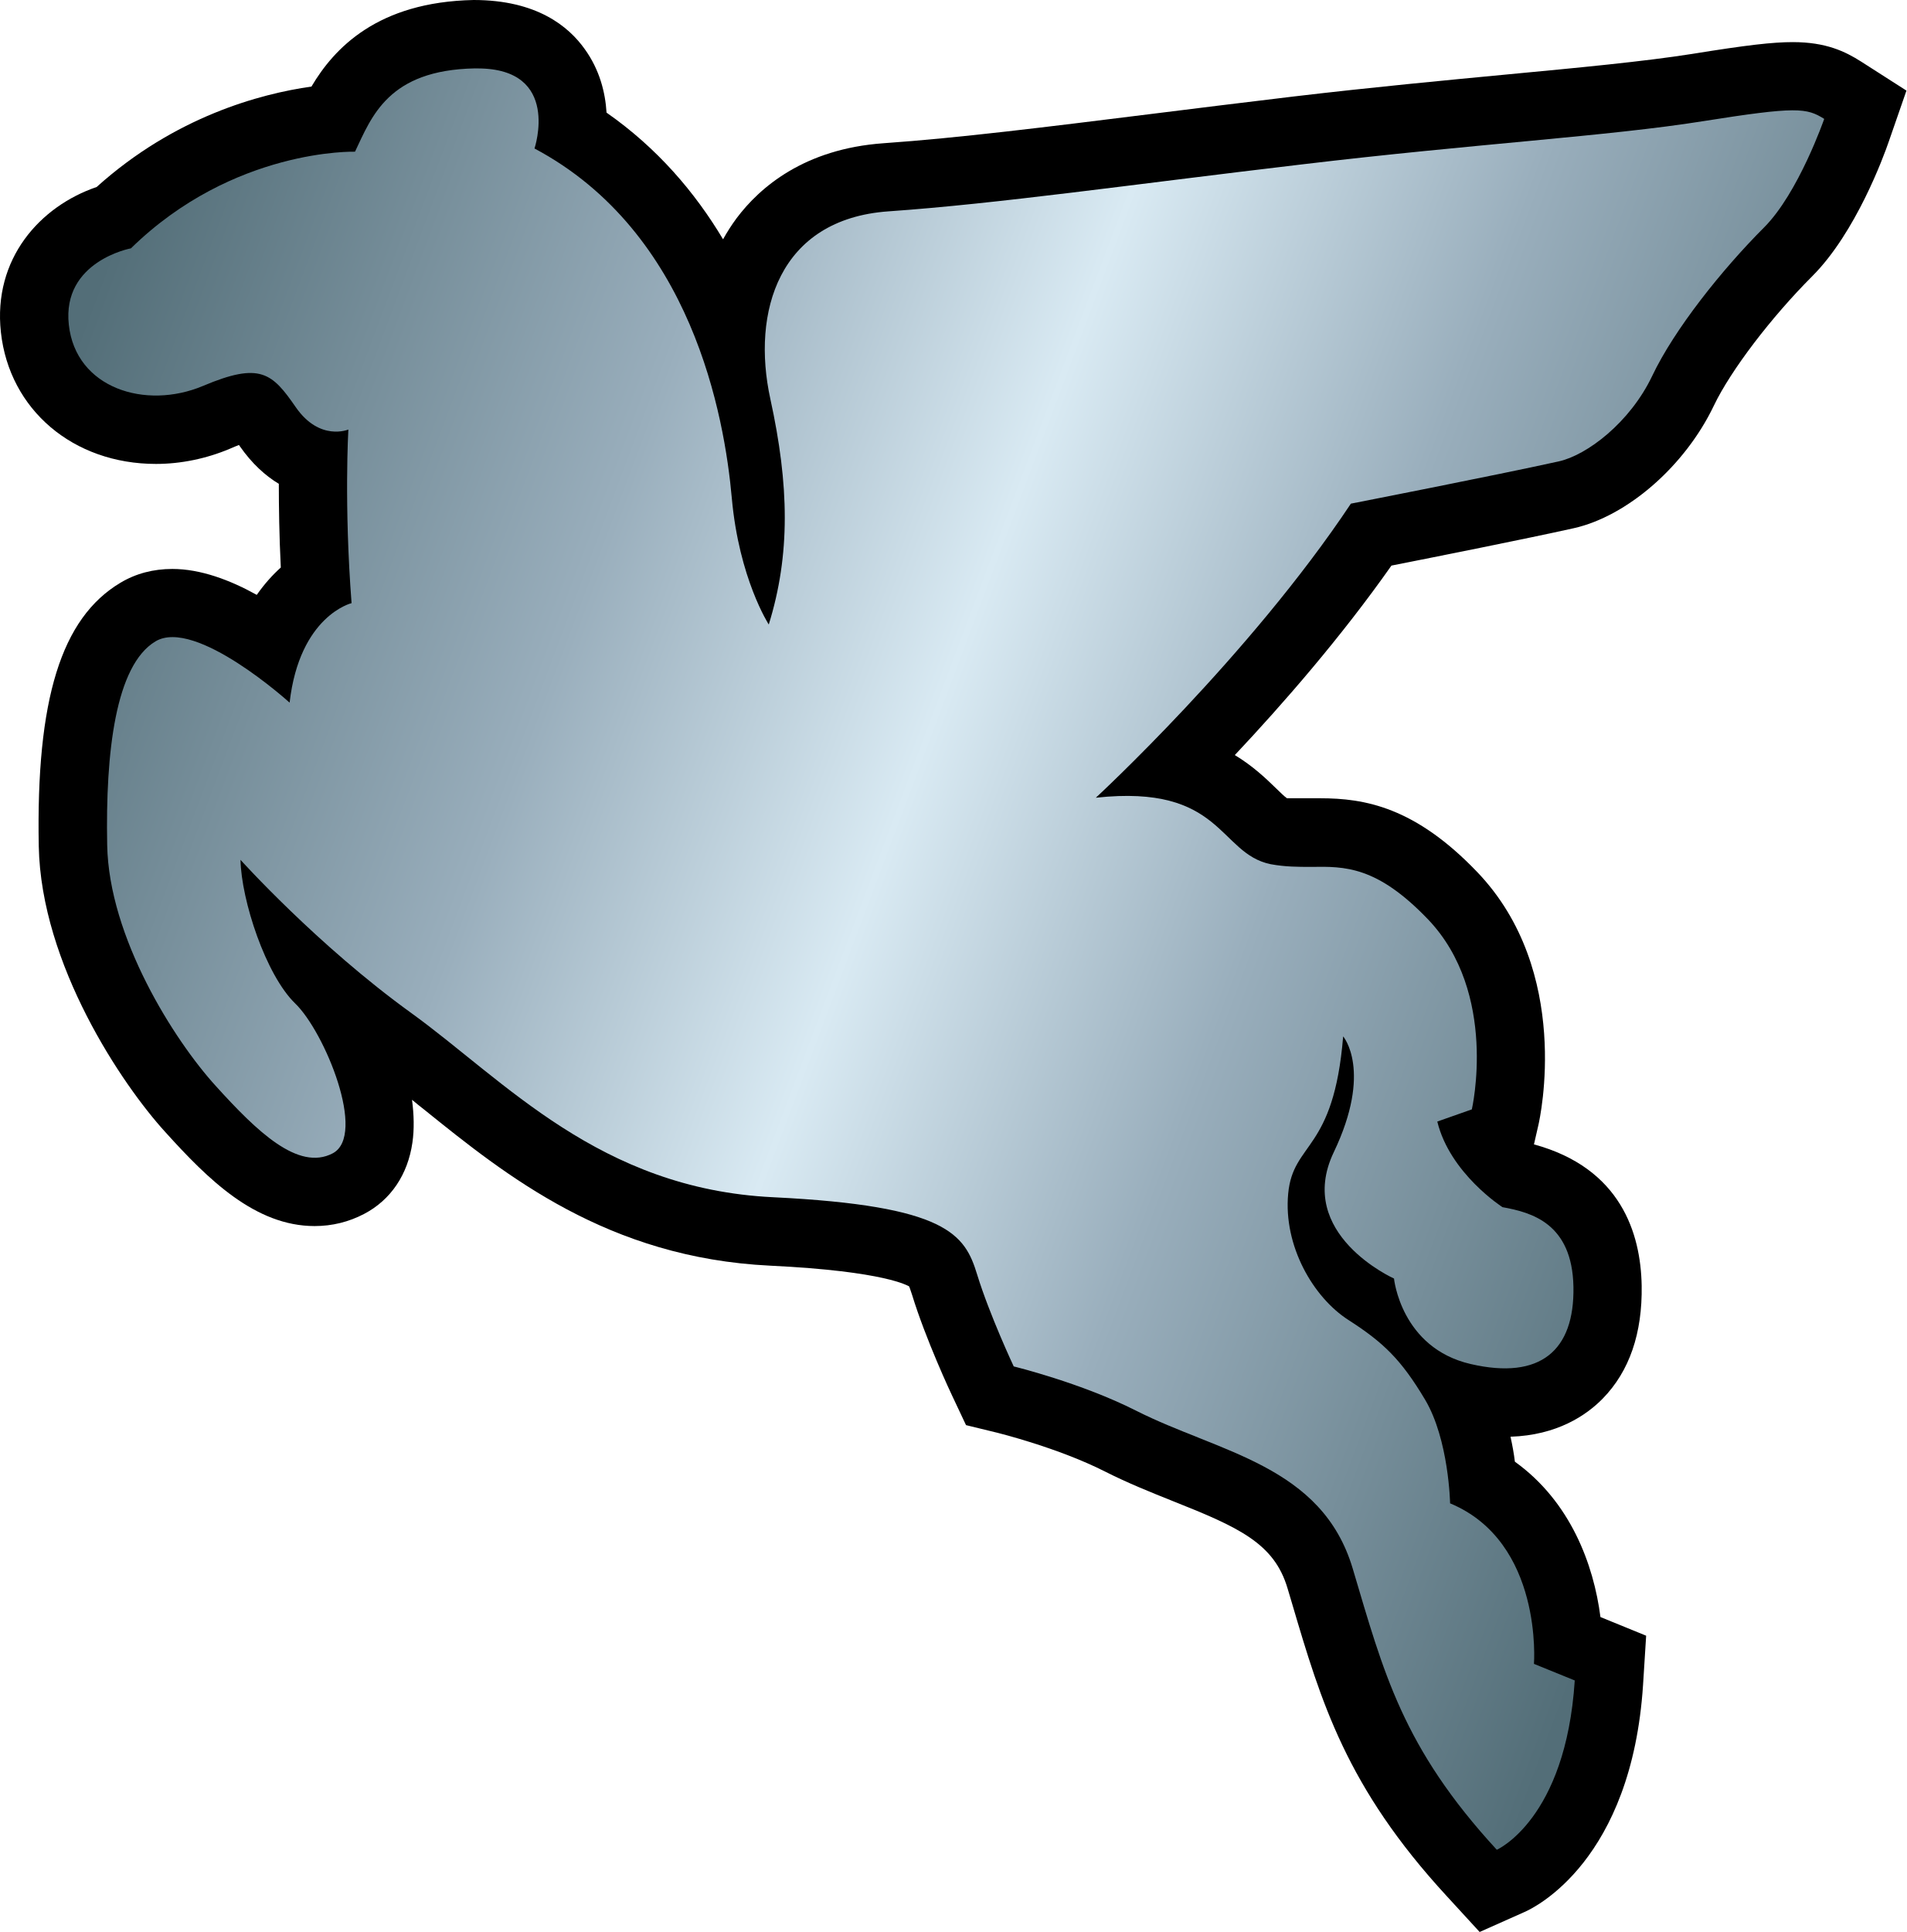
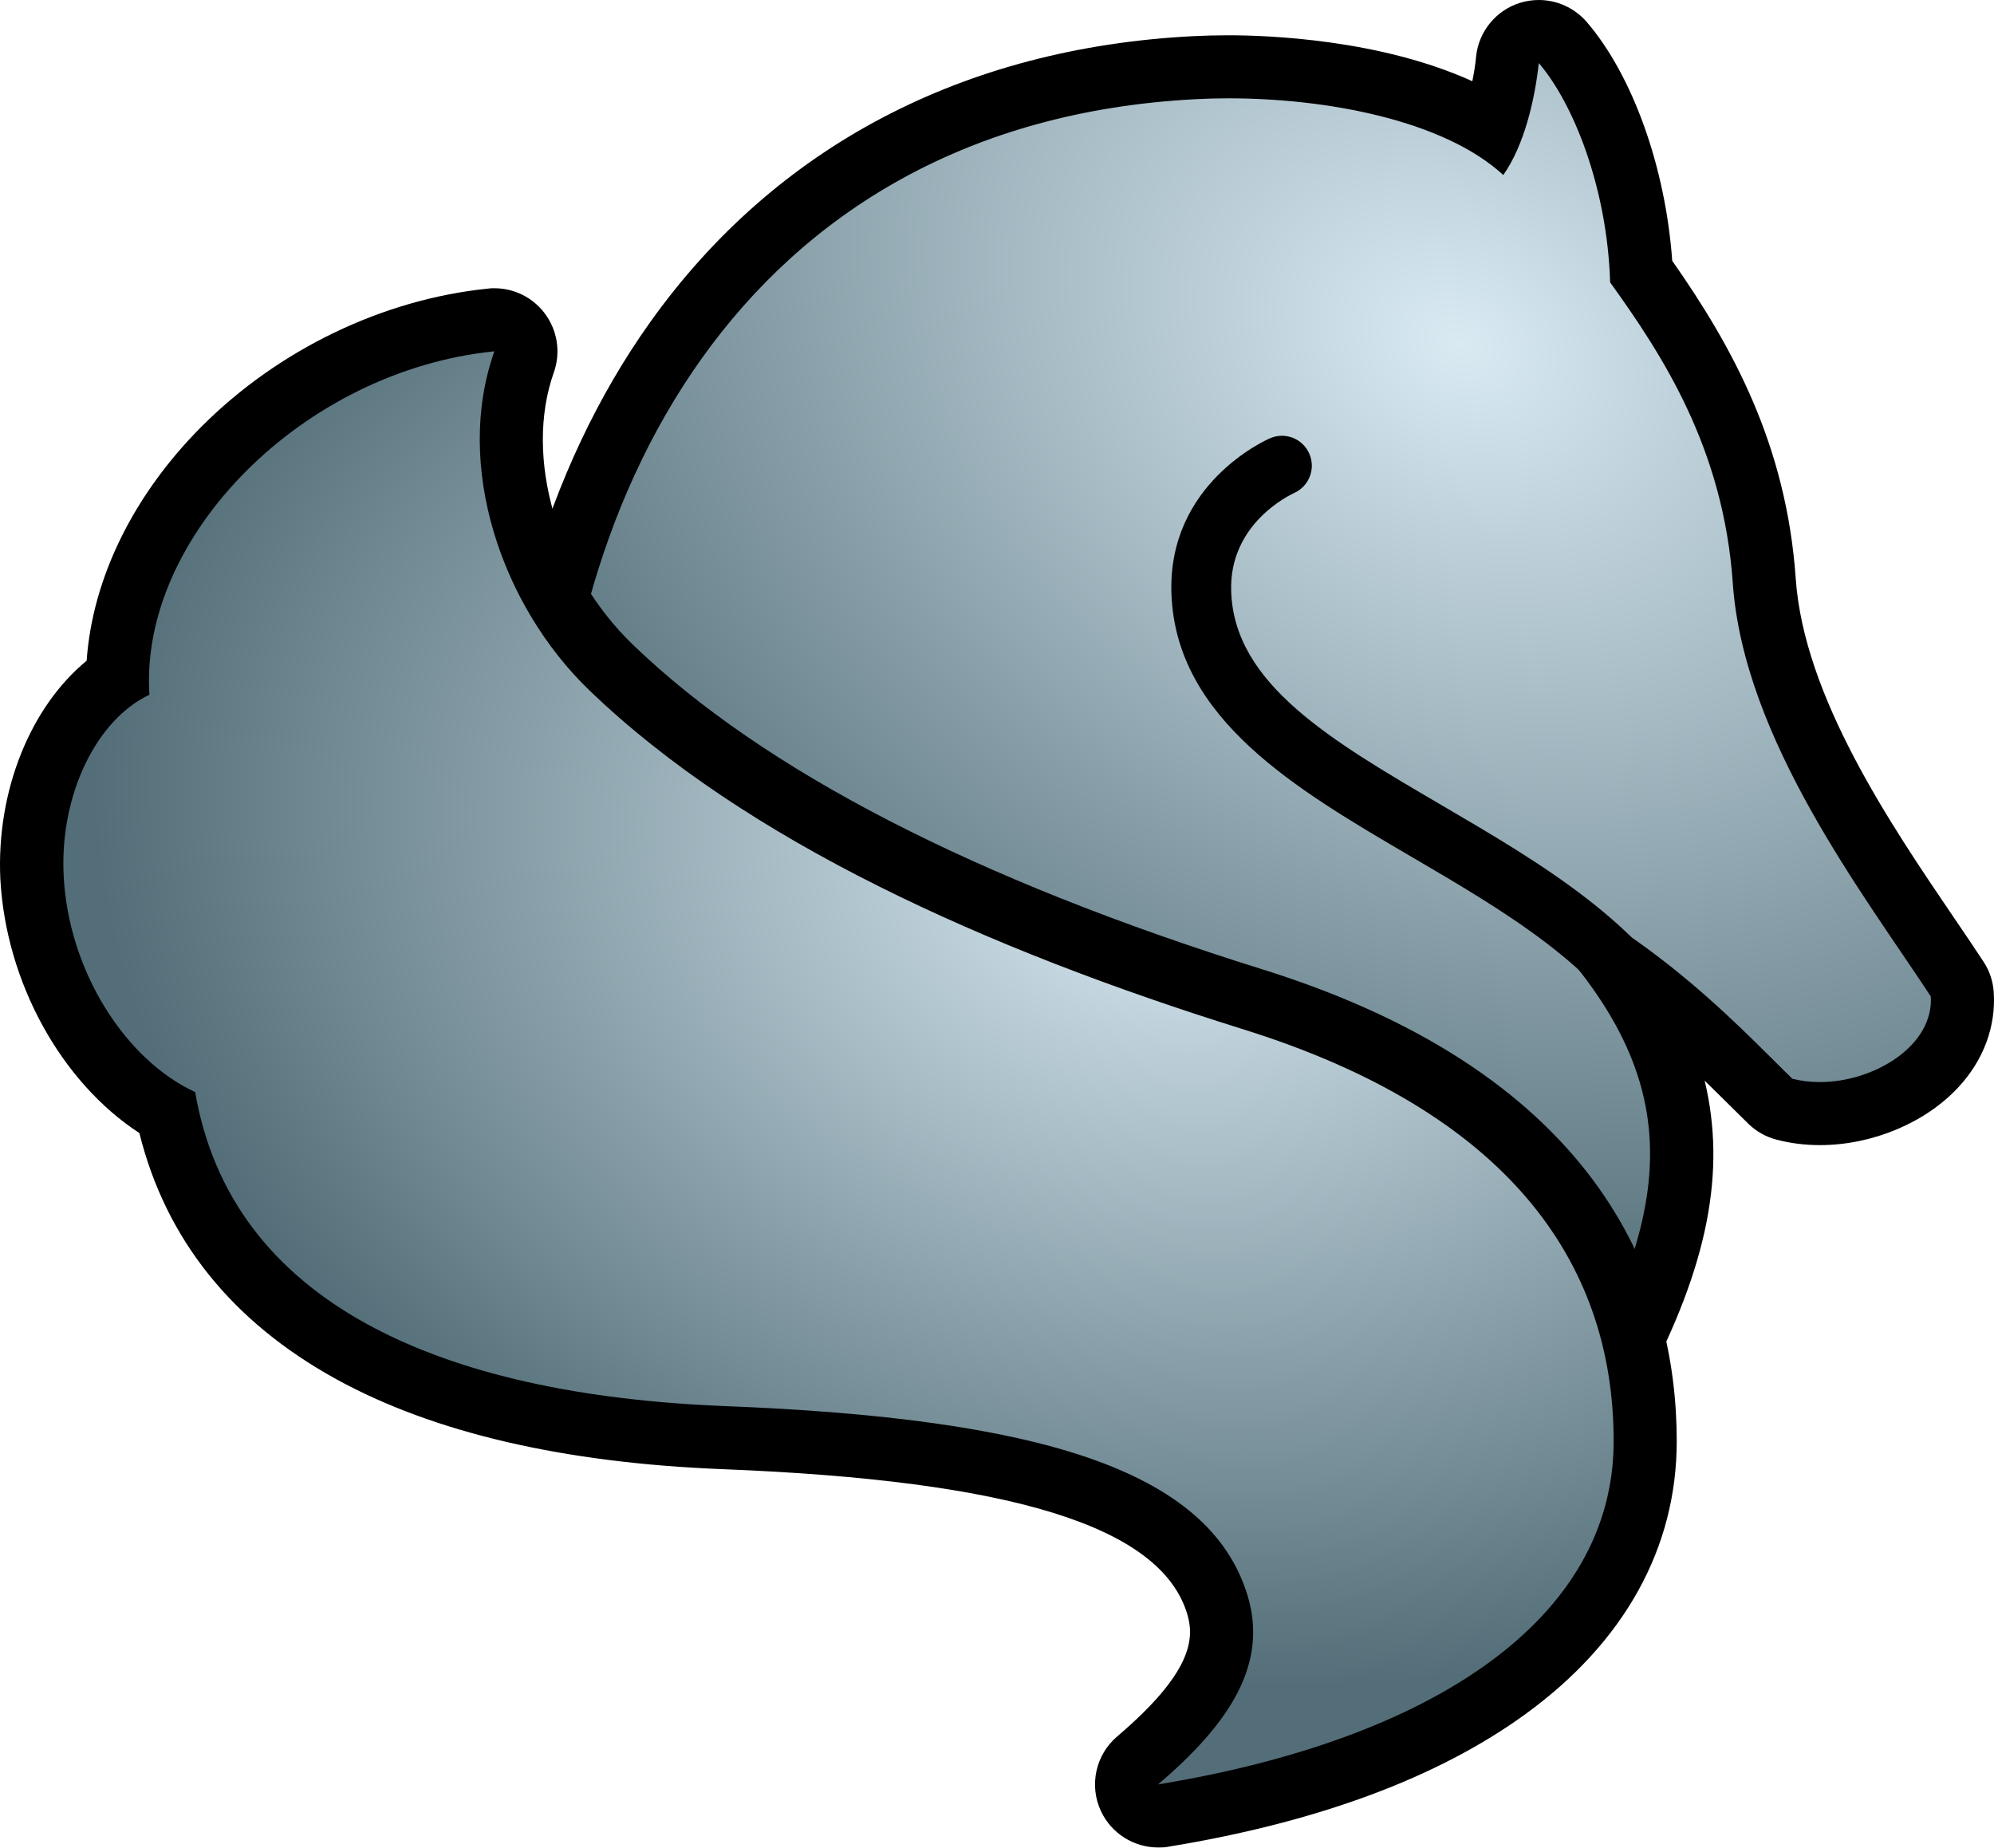
- <svg xmlns="http://www.w3.org/2000/svg" version="1.1" id="Layer_1" x="0px" y="0px" width="1010.6" height="1024">
-   <defs id="defs21" />
-   <g id="g16" transform="matrix(20.479,0,0,20.479,-0.03449,0)">
-     <path d="M 38.302,50.002 37.448,49.071 C 34.85,46.252 34.199,44.049 33.447,41.502 L 33.329,41.106 C 32.983,39.941 32.07,39.529 30.35,38.846 29.781,38.618 29.196,38.384 28.611,38.088 27.39,37.469 25.843,37.089 25.828,37.084 l -0.821,-0.2 -0.362,-0.768 c -0.03,-0.06 -0.684,-1.458 -1.036,-2.609 -0.05,-0.156 -0.07,-0.205 -0.08,-0.218 -0.02,0 -0.57,-0.387 -3.592,-0.532 -4.197,-0.203 -6.837,-2.332 -8.959,-4.042 -0.104,-0.08 -0.209,-0.167 -0.311,-0.251 0.05,0.385 0.06,0.762 0.01,1.107 -0.119,0.831 -0.563,1.487 -1.249,1.846 C 9.029,31.626 8.6,31.732 8.146,31.732 6.611,31.732 5.39,30.528 4.275,29.293 3.17,28.081 1.063,24.97 1.005,21.898 0.934,18.101 1.585,15.997 3.12,15.082 c 0.399,-0.239 0.851,-0.357 1.344,-0.357 0.73,0 1.495,0.288 2.184,0.671 C 6.848,15.11 7.06,14.877 7.27,14.688 7.229,13.854 7.219,13.116 7.219,12.522 6.874,12.314 6.529,12.006 6.213,11.554 6.205,11.542 6.195,11.53 6.188,11.517 6.122,11.542 6.041,11.574 5.947,11.616 5.343,11.871 4.681,12.007 4.04,12.007 1.895,12.007 0.245,10.603 0.025,8.6 -0.184,6.693 1.042,5.338 2.503,4.84 4.534,3.013 6.742,2.428 8.064,2.24 8.649,1.251 9.771,0.05 12.261,0 c 1.641,0 2.462,0.688 2.877,1.271 0.387,0.538 0.532,1.123 0.564,1.644 1.315,0.918 2.29,2.063 3.016,3.278 0.105,-0.189 0.222,-0.372 0.35,-0.545 0.604,-0.804 1.755,-1.796 3.805,-1.941 1.949,-0.136 4.229,-0.422 6.868,-0.75 1.162,-0.146 2.408,-0.299 3.758,-0.461 2.053,-0.242 3.896,-0.415 5.521,-0.57 1.882,-0.178 3.508,-0.331 4.778,-0.53 1.434,-0.232 2.095,-0.306 2.61,-0.306 0.858,0 1.354,0.241 1.767,0.503 l 1.175,0.752 -0.457,1.317 c -0.131,0.383 -0.854,2.356 -1.976,3.481 -1.068,1.068 -2.117,2.445 -2.552,3.355 -0.747,1.564 -2.245,2.867 -3.637,3.175 -1.213,0.27 -3.535,0.733 -4.709,0.965 -1.301,1.851 -2.815,3.587 -4.054,4.904 0.472,0.287 0.81,0.609 1.065,0.859 0.102,0.1 0.234,0.227 0.286,0.259 0.08,0 0.228,0 0.365,0 h 0.232 0.259 c 1.162,0 2.46,0.231 4.065,1.907 2.47,2.575 1.624,6.382 1.587,6.545 l -0.116,0.506 c 2.248,0.612 2.764,2.302 2.788,3.656 0.02,1.231 -0.316,2.216 -1.009,2.924 -0.425,0.434 -1.183,0.947 -2.386,0.986 0.05,0.228 0.09,0.447 0.113,0.646 1.44,1.034 2.04,2.662 2.215,4.021 v 0 l 1.183,0.483 -0.08,1.272 c -0.296,4.54 -2.79,5.759 -3.076,5.882 z" id="path2" />
-     <path style="fill:url(#SVGID_4_)" id="SVGID_37_" d="m 12.295,1.77 c -2.244,0.042 -2.672,1.248 -3.104,2.156 0,0 -3.147,-0.094 -5.8,2.501 0,0 -1.789,0.331 -1.608,1.977 0.178,1.644 1.983,2.211 3.474,1.584 1.485,-0.628 1.791,-0.332 2.403,0.554 0.619,0.889 1.359,0.575 1.359,0.575 0,0 -0.114,1.949 0.083,4.493 0,0 -1.344,0.322 -1.604,2.575 0,0 -2.435,-2.206 -3.471,-1.586 -1.036,0.619 -1.296,2.871 -1.251,5.267 0.042,2.396 1.739,5.063 2.81,6.239 1.068,1.18 2.137,2.211 3.027,1.745 0.891,-0.467 -0.207,-3.144 -0.97,-3.879 -0.762,-0.737 -1.396,-2.672 -1.416,-3.718 0,0 1.986,2.208 4.416,3.962 2.428,1.754 4.875,4.555 9.373,4.771 4.497,0.22 4.961,0.957 5.279,2.001 0.321,1.044 0.947,2.378 0.947,2.378 0,0 1.737,0.422 3.163,1.143 2.154,1.091 4.816,1.411 5.613,4.093 0.799,2.682 1.285,4.621 3.728,7.273 0,0 1.786,-0.782 2.018,-4.382 l -1.056,-0.429 c 0,0 0.242,-3.151 -2.171,-4.155 0,0 -0.03,-1.646 -0.648,-2.684 -0.62,-1.039 -1.076,-1.479 -1.986,-2.063 -0.908,-0.583 -1.683,-1.915 -1.557,-3.267 0.126,-1.353 1.179,-1.071 1.423,-4.071 0,0 0.768,0.886 -0.244,3 -1.009,2.117 1.56,3.267 1.56,3.267 0,0 0.18,1.796 1.986,2.213 1.806,0.417 2.688,-0.351 2.659,-1.996 -0.03,-1.647 -1.086,-1.929 -1.836,-2.064 0,0 -1.361,-0.871 -1.688,-2.216 L 38.1,28.712 c 0,0 0.695,-3.008 -1.138,-4.922 -1.324,-1.379 -2.153,-1.367 -3.02,-1.354 -0.335,0 -0.674,0 -1.051,-0.07 -1.353,-0.279 -1.238,-2.078 -4.524,-1.72 0,0 3.977,-3.666 6.602,-7.611 0,0 3.726,-0.728 5.378,-1.093 0.73,-0.16 1.844,-1.002 2.421,-2.211 0.574,-1.209 1.806,-2.753 2.896,-3.844 0.893,-0.893 1.557,-2.81 1.557,-2.81 C 46.764,2.792 46.515,2.75 44.075,3.138 41.642,3.526 38.185,3.72 33.701,4.255 29.22,4.784 25.843,5.271 23,5.47 c -2.845,0.2 -3.548,2.61 -3.059,4.851 0.49,2.237 0.522,4.034 -0.04,5.842 0,0 -0.77,-1.187 -0.957,-3.276 -0.188,-2.097 -1.023,-6.873 -5.107,-9.044 0,0 0.696,-2.072 -1.473,-2.072 C 12.337,1.77 12.317,1.77 12.295,1.77" />
-     <linearGradient id="SVGID_4_" gradientUnits="userSpaceOnUse" x1="-29.361" y1="523.46" x2="-28.098" y2="523.46" gradientTransform="matrix(36.597,13.32,13.32,-36.597,-5899.2,19564)">
-       <stop style="stop-color:#536e78" offset="0" id="stop5" />
-       <stop style="stop-color:#99aebc" offset="0.3" id="stop7" />
-       <stop style="stop-color:#d9eaf3" offset="0.5" id="stop9" />
-       <stop style="stop-color:#99aebc" offset="0.7" id="stop11" />
-       <stop style="stop-color:#536e78" offset="1" id="stop13" />
-     </linearGradient>
+ <svg xmlns="http://www.w3.org/2000/svg" version="1.1" id="Layer_1" x="0px" y="0px" width="1024" height="948.77">
+   <defs id="defs27" />
+   <g id="g22" transform="matrix(18.975,0,0,18.975,0.15374,0)">
+     <radialGradient id="SVGID_2_" cx="39.509" cy="9.292" r="32.262" gradientTransform="matrix(-0.891,-0.454,0.3553,-0.6973,71.41,33.708)" gradientUnits="userSpaceOnUse">
+       <stop offset="0" style="stop-color:#d9eaf3" id="stop2" />
+       <stop offset="1" style="stop-color:#536e78" id="stop4" />
+     </radialGradient>
+     <path fill="url(#SVGID_2_)" d="m 42.999,37.535 c -0.121,0 -0.244,-0.03 -0.361,-0.08 L 14.661,24.341 C 14.365,24.202 14.175,23.906 14.17,23.58 14.098,18.139 15.559,13.035 18.285,9.211 21.513,4.686 26.371,2.133 32.335,1.83 c 0.295,-0.015 0.6,-0.022 0.905,-0.022 1.146,0 4.724,0.13 7.14,1.64 0.191,-0.516 0.336,-1.152 0.409,-1.833 0.04,-0.339 0.271,-0.622 0.596,-0.723 0.08,-0.026 0.169,-0.038 0.253,-0.038 0.245,0 0.482,0.105 0.647,0.297 0.969,1.126 1.983,3.461 2.126,6.202 1.5,2.106 3.071,4.669 3.328,8.368 0.239,3.43 2.655,6.986 4.419,9.583 0.287,0.423 0.558,0.821 0.802,1.193 0.08,0.122 0.128,0.263 0.138,0.408 0.05,0.704 -0.205,1.378 -0.735,1.947 -0.74,0.793 -1.935,1.286 -3.117,1.286 -0.336,0 -0.659,-0.04 -0.963,-0.121 -0.142,-0.04 -0.271,-0.11 -0.376,-0.212 -0.158,-0.153 -0.33,-0.325 -0.518,-0.511 -0.895,-0.891 -2.133,-2.123 -3.771,-3.258 2.515,3.413 2.451,6.662 0.138,11.043 -0.153,0.289 -0.449,0.456 -0.757,0.456 z" id="path7" style="fill:url(#SVGID_2_)" />
+     <path d="m 41.638,1.707 c 0.925,1.074 1.851,3.354 1.931,5.936 1.437,1.996 3.067,4.511 3.319,8.137 0.295,4.23 3.564,8.452 5.358,11.186 0.09,1.326 -1.523,2.32 -3.001,2.32 -0.256,0 -0.507,-0.03 -0.745,-0.09 -1.517,-1.47 -4.36,-4.652 -8.991,-6.168 5.489,4.658 6.463,8.031 3.491,13.656 L 15.023,23.568 C 14.893,13.819 19.92,3.314 32.379,2.683 32.657,2.668 32.945,2.661 33.24,2.661 c 2.639,0 5.815,0.584 7.437,2.076 0.569,-0.806 0.853,-2.039 0.961,-3.03 m 0,-1.707 c -0.169,0 -0.339,0.025 -0.506,0.076 -0.649,0.202 -1.117,0.77 -1.19,1.445 -0.02,0.232 -0.06,0.461 -0.103,0.677 C 37.34,1.063 34.302,0.955 33.24,0.955 c -0.32,0 -0.64,0.008 -0.948,0.023 -6.234,0.317 -11.318,2.993 -14.702,7.739 -2.831,3.97 -4.349,9.252 -4.273,14.875 0,0.652 0.391,1.244 0.982,1.521 l 27.977,13.113 c 0.233,0.109 0.48,0.161 0.724,0.161 0.614,0 1.205,-0.332 1.511,-0.909 1.701,-3.221 2.204,-5.771 1.616,-8.23 0.238,0.231 0.459,0.451 0.661,0.651 0.189,0.188 0.365,0.363 0.525,0.519 0.21,0.203 0.469,0.35 0.751,0.424 0.375,0.1 0.772,0.15 1.182,0.15 1.412,0 2.846,-0.598 3.741,-1.559 0.687,-0.735 1.028,-1.654 0.963,-2.588 -0.02,-0.291 -0.115,-0.572 -0.275,-0.816 -0.249,-0.38 -0.521,-0.78 -0.81,-1.205 -1.709,-2.516 -4.05,-5.962 -4.273,-9.163 C 48.339,12.026 46.867,9.367 45.249,7.058 45.069,4.54 44.185,2.048 42.934,0.593 42.603,0.211 42.127,0 41.638,0 Z" id="path9" />
+     <radialGradient id="SVGID_3_" cx="31.476" cy="23.562" r="29.203" gradientTransform="matrix(-0.9823,-0.1872,0.1398,-0.7336,59.101,46.738)" gradientUnits="userSpaceOnUse">
+       <stop offset="0" style="stop-color:#d9eaf3" id="stop11" />
+       <stop offset="1" style="stop-color:#536e78" id="stop13" />
+     </radialGradient>
+     <path fill="url(#SVGID_3_)" d="m 31.335,49.146 c -0.328,0 -0.633,-0.189 -0.774,-0.494 -0.161,-0.348 -0.07,-0.76 0.221,-1.008 1.917,-1.633 2.562,-2.896 2.156,-4.221 C 32.084,40.629 27.967,39.237 19.59,38.907 10.871,38.564 5.672,35.53 4.515,30.124 2.472,28.963 0.994,26.405 0.863,23.728 c -0.11,-2.273 0.82,-4.402 2.31,-5.41 0.065,-4.594 4.727,-9.115 10.114,-9.66 0.03,0 0.06,0 0.09,0 0.261,0 0.509,0.119 0.672,0.326 0.181,0.23 0.23,0.537 0.133,0.813 -0.92,2.592 0.07,6.068 2.351,8.269 3.628,3.496 9.47,6.518 17.362,8.979 8.784,2.741 10.628,8.018 10.628,11.963 0,5.081 -4.755,8.774 -13.044,10.132 -0.05,0 -0.09,0.01 -0.14,0.01 z" id="path16" style="fill:url(#SVGID_3_)" />
+     <path d="m 13.372,9.508 c -1.099,3.096 0.197,6.888 2.563,9.168 4.24,4.086 10.764,7.016 17.701,9.181 7.12,2.222 10.028,6.266 10.028,11.147 0,4.818 -4.9,8.073 -12.329,9.29 1.929,-1.644 2.989,-3.253 2.419,-5.119 C 32.71,39.762 28.064,38.388 19.623,38.056 11.894,37.752 6.251,35.26 5.274,29.557 3.39,28.688 1.841,26.286 1.714,23.688 1.609,21.509 2.6,19.479 4.036,18.803 3.757,14.529 8.188,10.031 13.372,9.508 m 0,-1.707 c -0.06,0 -0.114,0 -0.172,0.01 -2.846,0.288 -5.672,1.649 -7.753,3.734 -1.854,1.858 -2.954,4.119 -3.11,6.337 -1.519,1.25 -2.442,3.508 -2.337,5.891 0.147,2.811 1.65,5.515 3.764,6.893 0.713,2.869 2.503,5.107 5.331,6.662 2.63,1.446 6.149,2.266 10.462,2.435 7.851,0.309 11.843,1.552 12.564,3.912 0.205,0.671 0.14,1.59 -1.894,3.322 -0.583,0.497 -0.764,1.321 -0.441,2.016 0.283,0.609 0.893,0.988 1.548,0.988 0.09,0 0.185,0 0.277,-0.02 4.055,-0.664 7.312,-1.875 9.679,-3.599 2.67,-1.944 4.081,-4.494 4.081,-7.375 0,-4.23 -1.948,-9.882 -11.227,-12.776 C 26.379,23.805 20.651,20.851 17.12,17.448 15.067,15.469 14.168,12.37 14.981,10.079 15.176,9.528 15.076,8.915 14.714,8.455 14.39,8.039 13.894,7.801 13.372,7.801 Z" id="path18" />
+     <path d="m 45.214,28.896 c -0.293,0 -0.574,-0.159 -0.719,-0.436 -1.184,-2.275 -3.789,-3.801 -6.309,-5.275 -3.128,-1.83 -6.362,-3.725 -6.49,-7.107 -0.113,-2.982 2.556,-4.168 2.669,-4.217 0.41,-0.178 0.887,0.01 1.064,0.422 0.176,0.409 -0.01,0.884 -0.419,1.063 -0.08,0.04 -1.768,0.814 -1.697,2.672 0.09,2.496 2.688,4.014 5.69,5.771 2.718,1.59 5.527,3.235 6.927,5.924 0.206,0.396 0.05,0.885 -0.344,1.092 -0.119,0.06 -0.247,0.09 -0.372,0.09 z" id="path20" />
  </g>
</svg>
